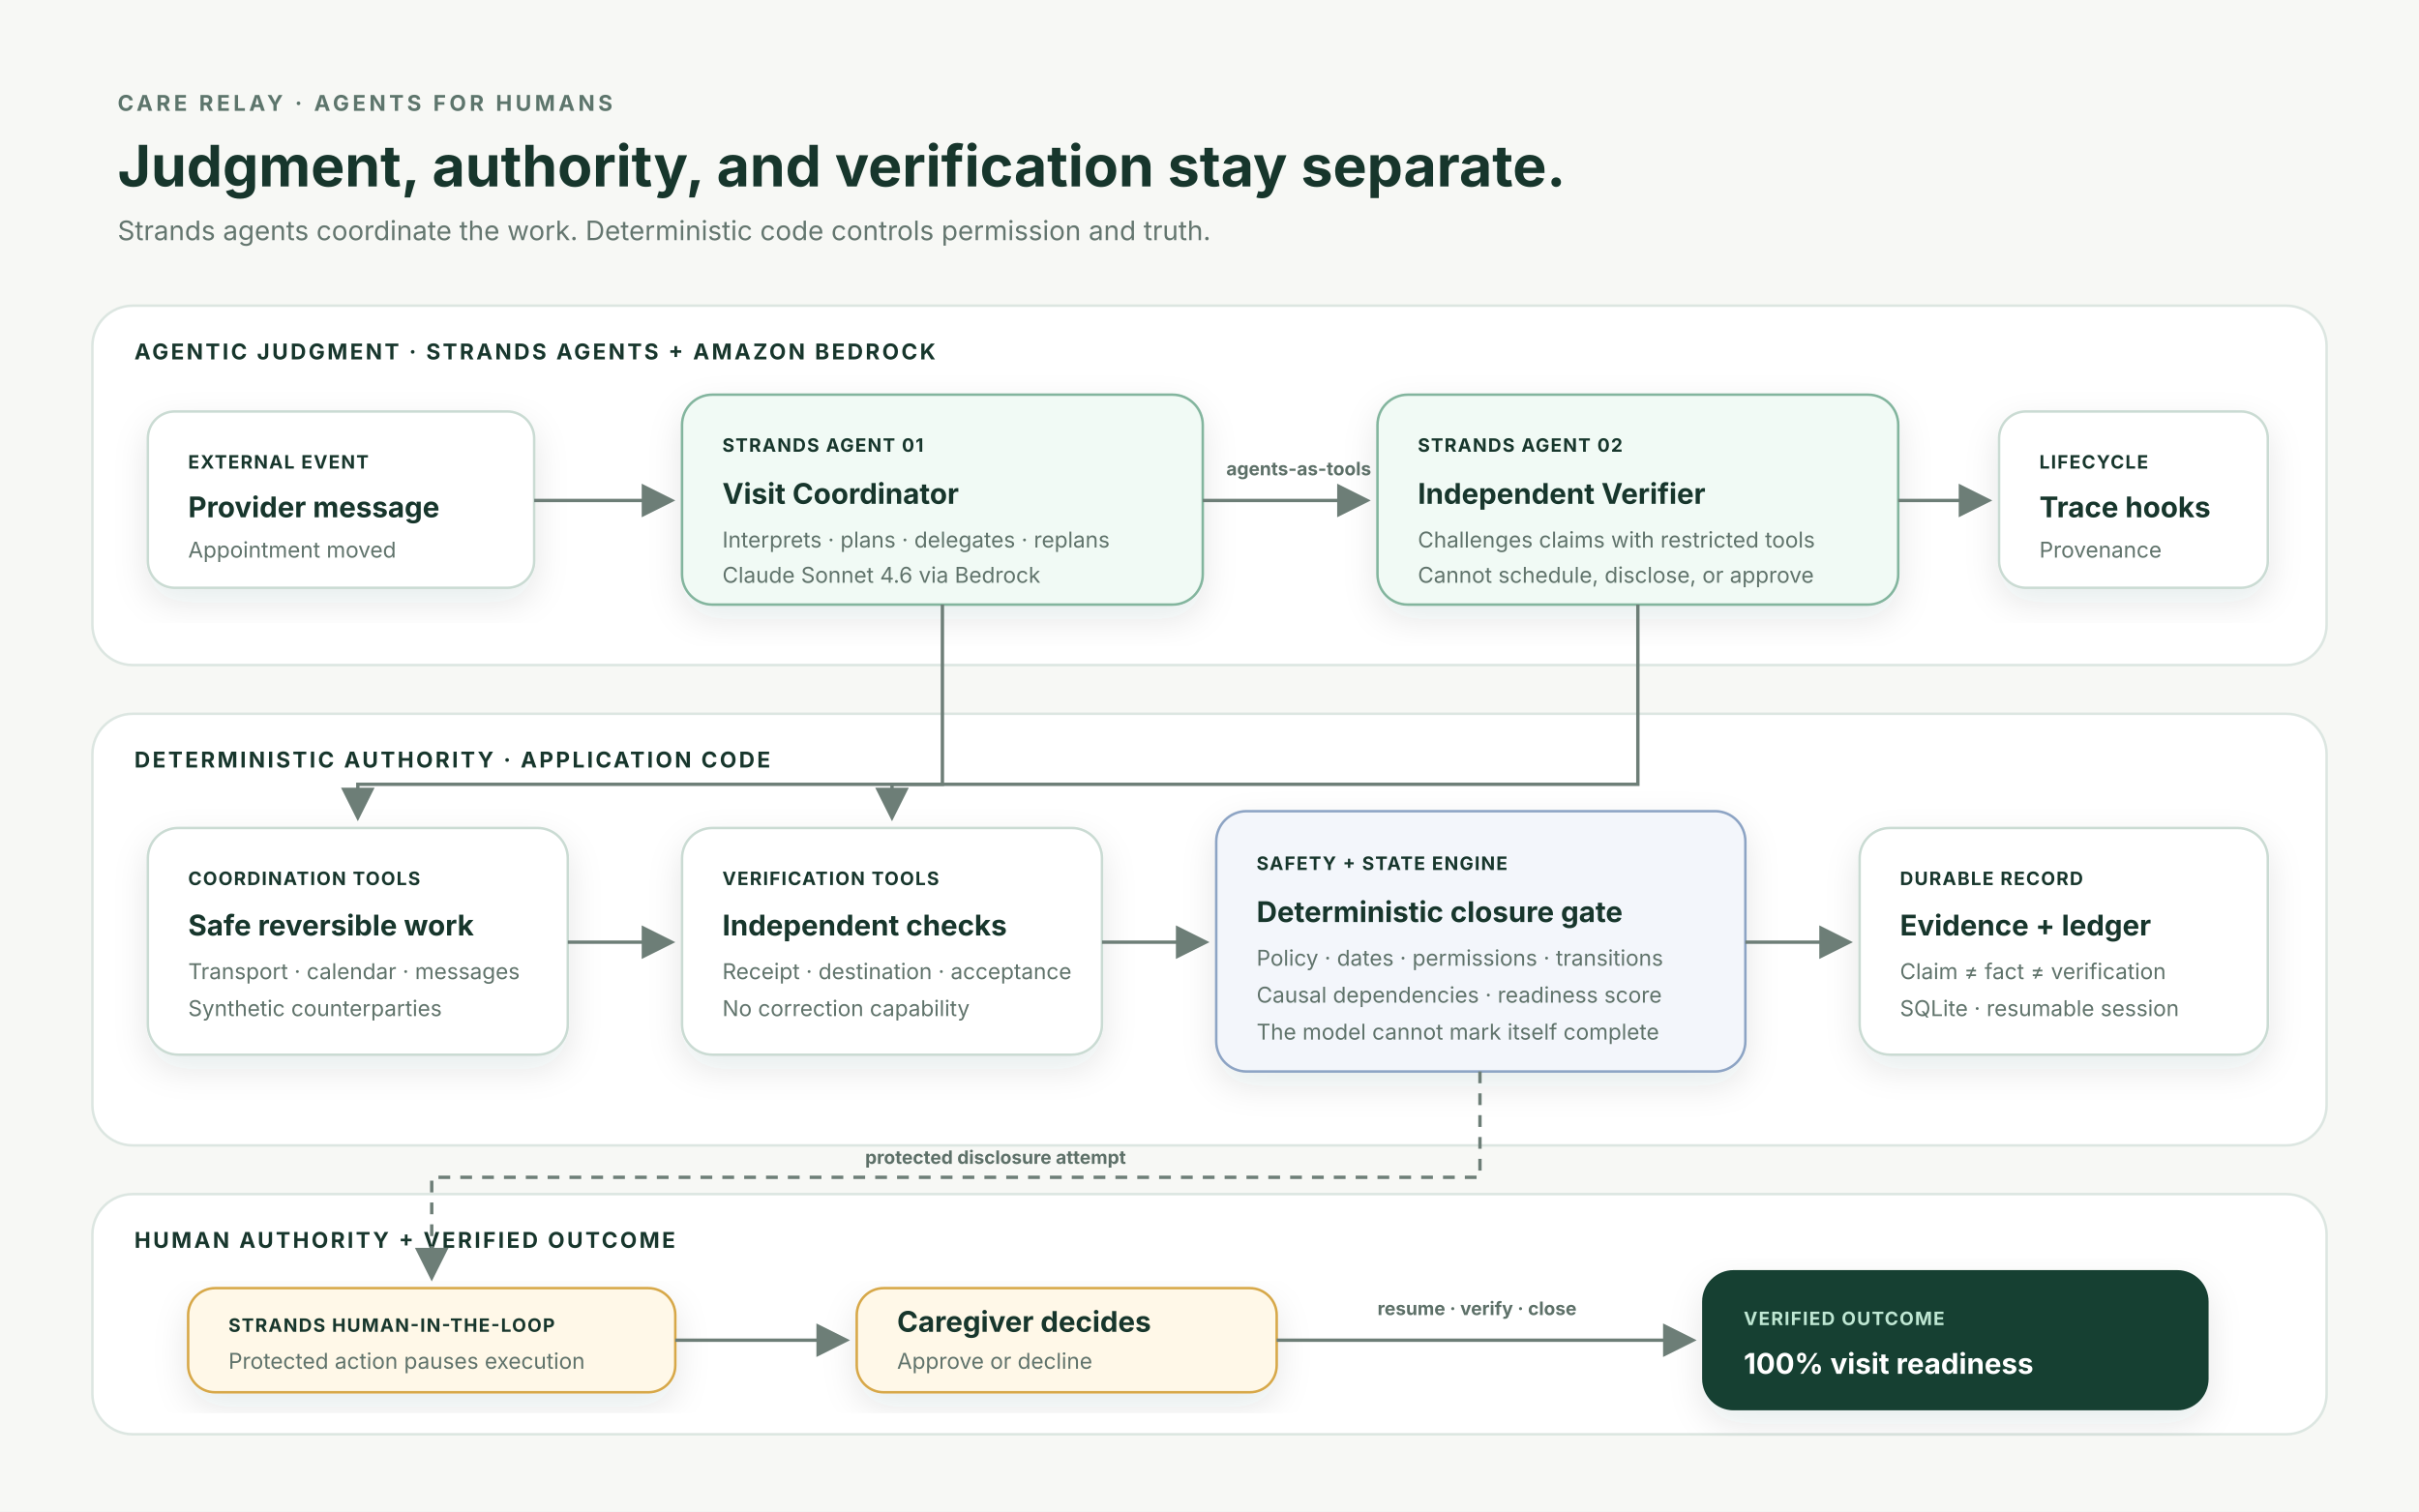
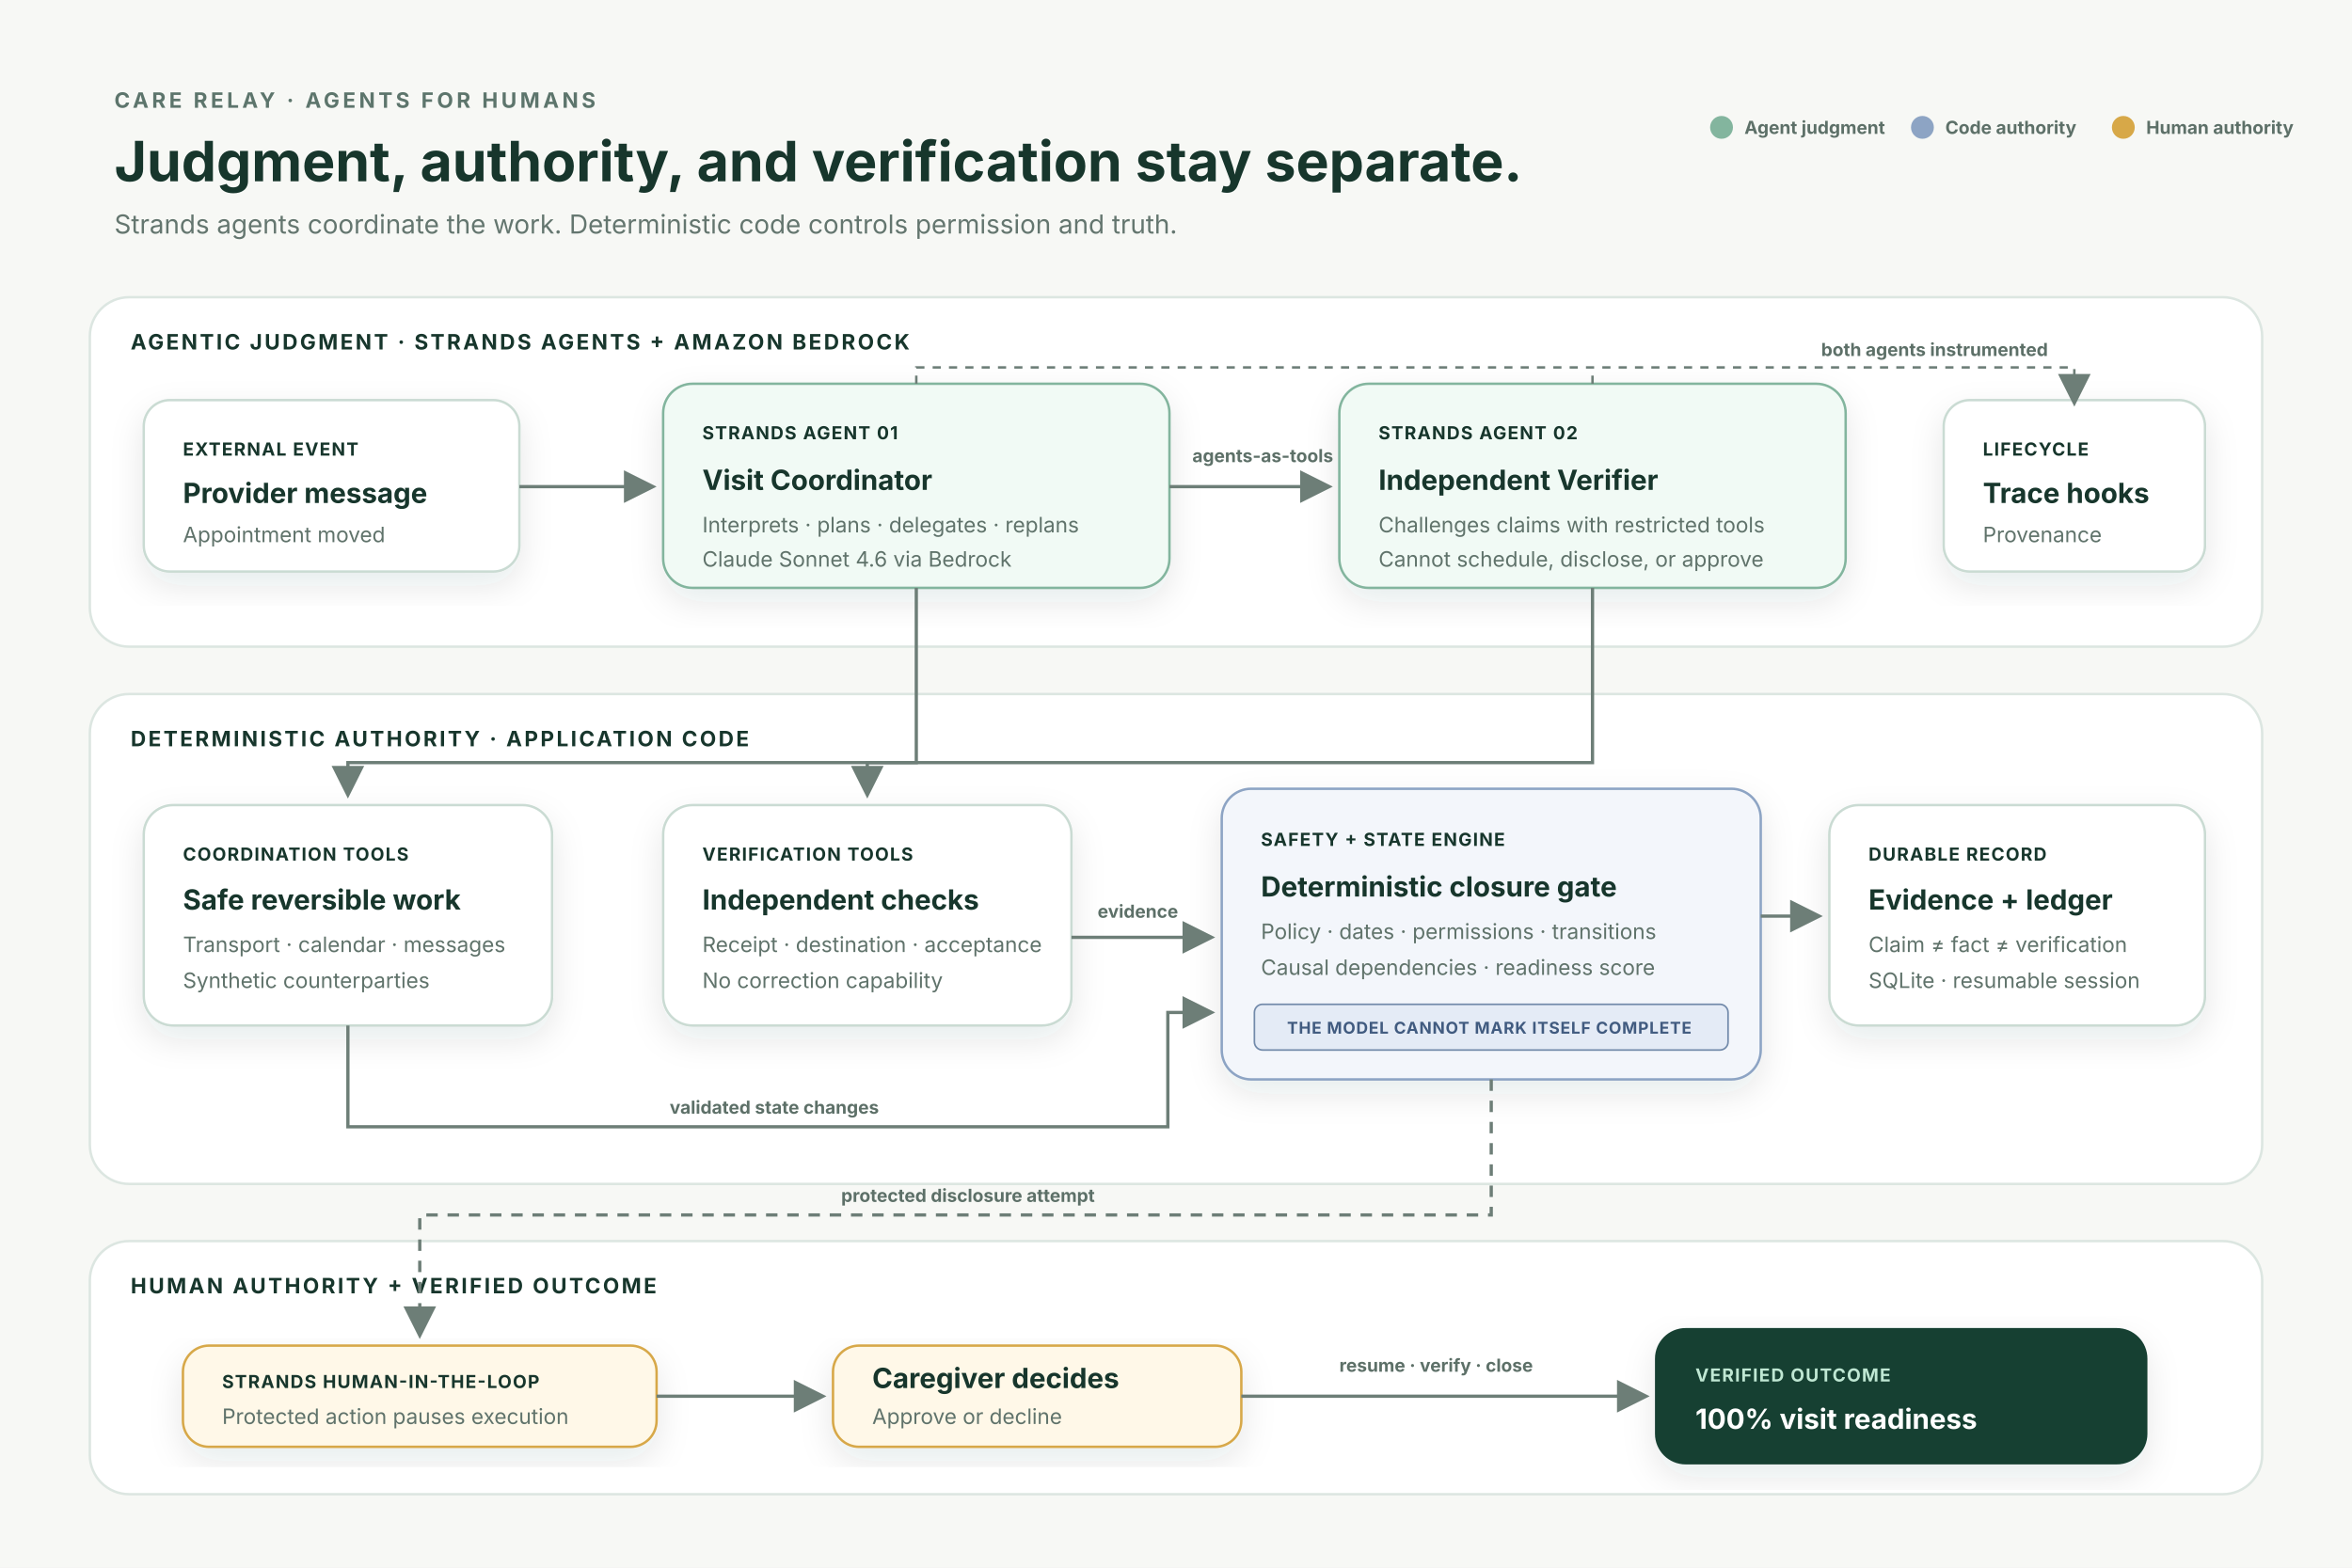
- <svg xmlns="http://www.w3.org/2000/svg" width="1440" height="900" viewBox="0 0 1440 900" role="img" aria-labelledby="title desc">
+ <svg xmlns="http://www.w3.org/2000/svg" width="1440" height="960" viewBox="0 0 1440 960" role="img" aria-labelledby="title desc">
  <defs>
    <filter id="shadow" x="-20%" y="-20%" width="140%" height="140%">
      <feDropShadow dx="0" dy="8" stdDeviation="10" flood-color="#1d352d" flood-opacity=".10" />
    </filter>
    <marker id="arrow" markerWidth="10" markerHeight="10" refX="8" refY="5" orient="auto">
      <path d="M0 0L10 5L0 10Z" fill="#6d7e77" />
    </marker>
    <style>
      text{font-family:Inter,ui-sans-serif,system-ui,-apple-system,BlinkMacSystemFont,"Segoe UI",sans-serif;fill:#17362c}
      .eyebrow{font-size:13px;font-weight:700;letter-spacing:2px;fill:#5d756c}
      .title{font-size:34px;font-weight:750}.subtitle{font-size:16px;fill:#64766f}
      .zone{fill:#fff;stroke:#dce6e1;stroke-width:1.5}.zone-title{font-size:13px;font-weight:750;letter-spacing:1.4px}
      .card{fill:#fff;stroke:#cadbd3;stroke-width:1.5;filter:url(#shadow)}
      .agent{fill:#f1faf5;stroke:#83b59e}.human{fill:#fff8e8;stroke:#d7a848}.engine{fill:#f3f6fb;stroke:#8da4c4}.ready{fill:#173f32;stroke:#173f32}
      .node-title{font-size:17px;font-weight:750}.node-copy{font-size:13px;fill:#60736b}.tag{font-size:11px;font-weight:750;letter-spacing:.7px}.on-dark{fill:#fff}.on-dark-soft{fill:#bfe7d3}
-       .line{fill:none;stroke:#6d7e77;stroke-width:2;marker-end:url(#arrow)}.dash{stroke-dasharray:7 6}.label{font-size:11px;font-weight:650;fill:#5d7068}
+       .line{fill:none;stroke:#6d7e77;stroke-width:2;marker-end:url(#arrow)}.dash{stroke-dasharray:7 6}.tap{fill:none;stroke:#6d7e77;stroke-width:1.5;stroke-dasharray:5 5}.label{font-size:11px;font-weight:650;fill:#5d7068}
+       .legend-label{font-size:11px;font-weight:650;fill:#5d7068}.callout{fill:#e4ebf6;stroke:#728aaa;stroke-width:1}.callout-text{font-size:10px;font-weight:750;letter-spacing:.45px;fill:#415b80}
    </style>
  </defs>
-   <rect width="1440" height="900" fill="#f7f8f5" />
+   <rect width="1440" height="960" fill="#f7f8f5" />
  <text x="70" y="66" class="eyebrow">CARE RELAY · AGENTS FOR HUMANS</text>
  <text x="70" y="111" class="title">Judgment, authority, and verification stay separate.</text>
  <text x="70" y="143" class="subtitle">Strands agents coordinate the work. Deterministic code controls permission and truth.</text>
+   <circle cx="1054" cy="78" r="7" fill="#83b59e" />
+   <text x="1068" y="82" class="legend-label">Agent judgment</text>
+   <circle cx="1177" cy="78" r="7" fill="#8da4c4" />
+   <text x="1191" y="82" class="legend-label">Code authority</text>
+   <circle cx="1300" cy="78" r="7" fill="#d7a848" />
+   <text x="1314" y="82" class="legend-label">Human authority</text>
  <rect x="55" y="182" width="1330" height="214" rx="24" class="zone" />
  <text x="80" y="214" class="zone-title" fill="#2a7255">AGENTIC JUDGMENT · STRANDS AGENTS + AMAZON BEDROCK</text>
  <rect x="88" y="245" width="230" height="105" rx="16" class="card" />
  <text x="112" y="279" class="tag" fill="#916f1c">EXTERNAL EVENT</text>
  <text x="112" y="308" class="node-title">Provider message</text>
  <text x="112" y="332" class="node-copy">Appointment moved</text>
  <rect x="406" y="235" width="310" height="125" rx="18" class="card agent" />
  <text x="430" y="269" class="tag" fill="#2a7255">STRANDS AGENT 01</text>
  <text x="430" y="300" class="node-title">Visit Coordinator</text>
  <text x="430" y="326" class="node-copy">Interprets · plans · delegates · replans</text>
  <text x="430" y="347" class="node-copy">Claude Sonnet 4.6 via Bedrock</text>
  <rect x="820" y="235" width="310" height="125" rx="18" class="card agent" />
  <text x="844" y="269" class="tag" fill="#2a7255">STRANDS AGENT 02</text>
  <text x="844" y="300" class="node-title">Independent Verifier</text>
  <text x="844" y="326" class="node-copy">Challenges claims with restricted tools</text>
  <text x="844" y="347" class="node-copy">Cannot schedule, disclose, or approve</text>
  <rect x="1190" y="245" width="160" height="105" rx="16" class="card" />
  <text x="1214" y="279" class="tag" fill="#536d94">LIFECYCLE</text>
  <text x="1214" y="308" class="node-title">Trace hooks</text>
  <text x="1214" y="332" class="node-copy">Provenance</text>
  <path d="M318 298H398" class="line" />
  <path d="M716 298H812" class="line" />
  <text x="730" y="283" class="label">agents-as-tools</text>
-   <path d="M1130 298H1182" class="line" />
-   <rect x="55" y="425" width="1330" height="257" rx="24" class="zone" />
+   <path d="M561 235V225H1270V237" class="tap" />
+   <path d="M975 235V225" class="tap" />
+   <path d="M1270 237V245" class="line" />
+   <text x="1115" y="218" class="label">both agents instrumented</text>
+   <rect x="55" y="425" width="1330" height="300" rx="24" class="zone" />
  <text x="80" y="457" class="zone-title" fill="#536d94">DETERMINISTIC AUTHORITY · APPLICATION CODE</text>
  <rect x="88" y="493" width="250" height="135" rx="18" class="card" />
  <text x="112" y="527" class="tag" fill="#2a7255">COORDINATION TOOLS</text>
  <text x="112" y="557" class="node-title">Safe reversible work</text>
  <text x="112" y="583" class="node-copy">Transport · calendar · messages</text>
  <text x="112" y="605" class="node-copy">Synthetic counterparties</text>
  <rect x="406" y="493" width="250" height="135" rx="18" class="card" />
  <text x="430" y="527" class="tag" fill="#2a7255">VERIFICATION TOOLS</text>
  <text x="430" y="557" class="node-title">Independent checks</text>
  <text x="430" y="583" class="node-copy">Receipt · destination · acceptance</text>
  <text x="430" y="605" class="node-copy">No correction capability</text>
-   <rect x="724" y="483" width="315" height="155" rx="18" class="card engine" />
-   <text x="748" y="518" class="tag" fill="#536d94">SAFETY + STATE ENGINE</text>
-   <text x="748" y="549" class="node-title">Deterministic closure gate</text>
-   <text x="748" y="575" class="node-copy">Policy · dates · permissions · transitions</text>
-   <text x="748" y="597" class="node-copy">Causal dependencies · readiness score</text>
-   <text x="748" y="619" class="node-copy">The model cannot mark itself complete</text>
-   <rect x="1107" y="493" width="243" height="135" rx="18" class="card" />
-   <text x="1131" y="527" class="tag" fill="#536d94">DURABLE RECORD</text>
-   <text x="1131" y="557" class="node-title">Evidence + ledger</text>
-   <text x="1131" y="583" class="node-copy">Claim ≠ fact ≠ verification</text>
-   <text x="1131" y="605" class="node-copy">SQLite · resumable session</text>
+   <rect x="748" y="483" width="330" height="178" rx="18" class="card engine" />
+   <text x="772" y="518" class="tag" fill="#536d94">SAFETY + STATE ENGINE</text>
+   <text x="772" y="549" class="node-title">Deterministic closure gate</text>
+   <text x="772" y="575" class="node-copy">Policy · dates · permissions · transitions</text>
+   <text x="772" y="597" class="node-copy">Causal dependencies · readiness score</text>
+   <rect x="768" y="615" width="290" height="28" rx="5" class="callout" />
+   <text x="788" y="633" class="callout-text">THE MODEL CANNOT MARK ITSELF COMPLETE</text>
+   <rect x="1120" y="493" width="230" height="135" rx="18" class="card" />
+   <text x="1144" y="527" class="tag" fill="#536d94">DURABLE RECORD</text>
+   <text x="1144" y="557" class="node-title">Evidence + ledger</text>
+   <text x="1144" y="583" class="node-copy">Claim ≠ fact ≠ verification</text>
+   <text x="1144" y="605" class="node-copy">SQLite · resumable session</text>
  <path d="M561 360V467H213V485" class="line" />
  <path d="M975 360V467H531V485" class="line" />
-   <path d="M338 561H398" class="line" />
-   <path d="M656 561H716" class="line" />
-   <path d="M1039 561H1099" class="line" />
-   <rect x="55" y="711" width="1330" height="143" rx="24" class="zone" />
-   <text x="80" y="743" class="zone-title" fill="#916f1c">HUMAN AUTHORITY + VERIFIED OUTCOME</text>
-   <rect x="112" y="767" width="290" height="62" rx="16" class="card human" />
-   <text x="136" y="793" class="tag" fill="#916f1c">STRANDS HUMAN-IN-THE-LOOP</text>
-   <text x="136" y="815" class="node-copy">Protected action pauses execution</text>
-   <rect x="510" y="767" width="250" height="62" rx="16" class="card human" />
-   <text x="534" y="793" class="node-title">Caregiver decides</text>
-   <text x="534" y="815" class="node-copy">Approve or decline</text>
-   <rect x="1014" y="757" width="300" height="82" rx="18" class="card ready" />
-   <text x="1038" y="789" class="tag on-dark-soft">VERIFIED OUTCOME</text>
-   <text x="1038" y="818" class="node-title on-dark">100% visit readiness</text>
-   <path d="M881 638V701H257V759" class="line dash" />
-   <text x="515" y="693" class="label">protected disclosure attempt</text>
-   <path d="M402 798H502" class="line" />
-   <path d="M760 798H1006" class="line" />
-   <text x="820" y="783" class="label">resume · verify · close</text>
+   <path d="M213 628V690H715V620H740" class="line" />
+   <text x="410" y="682" class="label">validated state changes</text>
+   <path d="M656 574H740" class="line" />
+   <text x="672" y="562" class="label">evidence</text>
+   <path d="M1078 561H1112" class="line" />
+   <rect x="55" y="760" width="1330" height="155" rx="24" class="zone" />
+   <text x="80" y="792" class="zone-title" fill="#916f1c">HUMAN AUTHORITY + VERIFIED OUTCOME</text>
+   <rect x="112" y="824" width="290" height="62" rx="16" class="card human" />
+   <text x="136" y="850" class="tag" fill="#916f1c">STRANDS HUMAN-IN-THE-LOOP</text>
+   <text x="136" y="872" class="node-copy">Protected action pauses execution</text>
+   <rect x="510" y="824" width="250" height="62" rx="16" class="card human" />
+   <text x="534" y="850" class="node-title">Caregiver decides</text>
+   <text x="534" y="872" class="node-copy">Approve or decline</text>
+   <rect x="1014" y="814" width="300" height="82" rx="18" class="card ready" />
+   <text x="1038" y="846" class="tag on-dark-soft">VERIFIED OUTCOME</text>
+   <text x="1038" y="875" class="node-title on-dark">100% visit readiness</text>
+   <path d="M913 661V744H257V816" class="line dash" />
+   <text x="515" y="736" class="label">protected disclosure attempt</text>
+   <path d="M402 855H502" class="line" />
+   <path d="M760 855H1006" class="line" />
+   <text x="820" y="840" class="label">resume · verify · close</text>
</svg>
